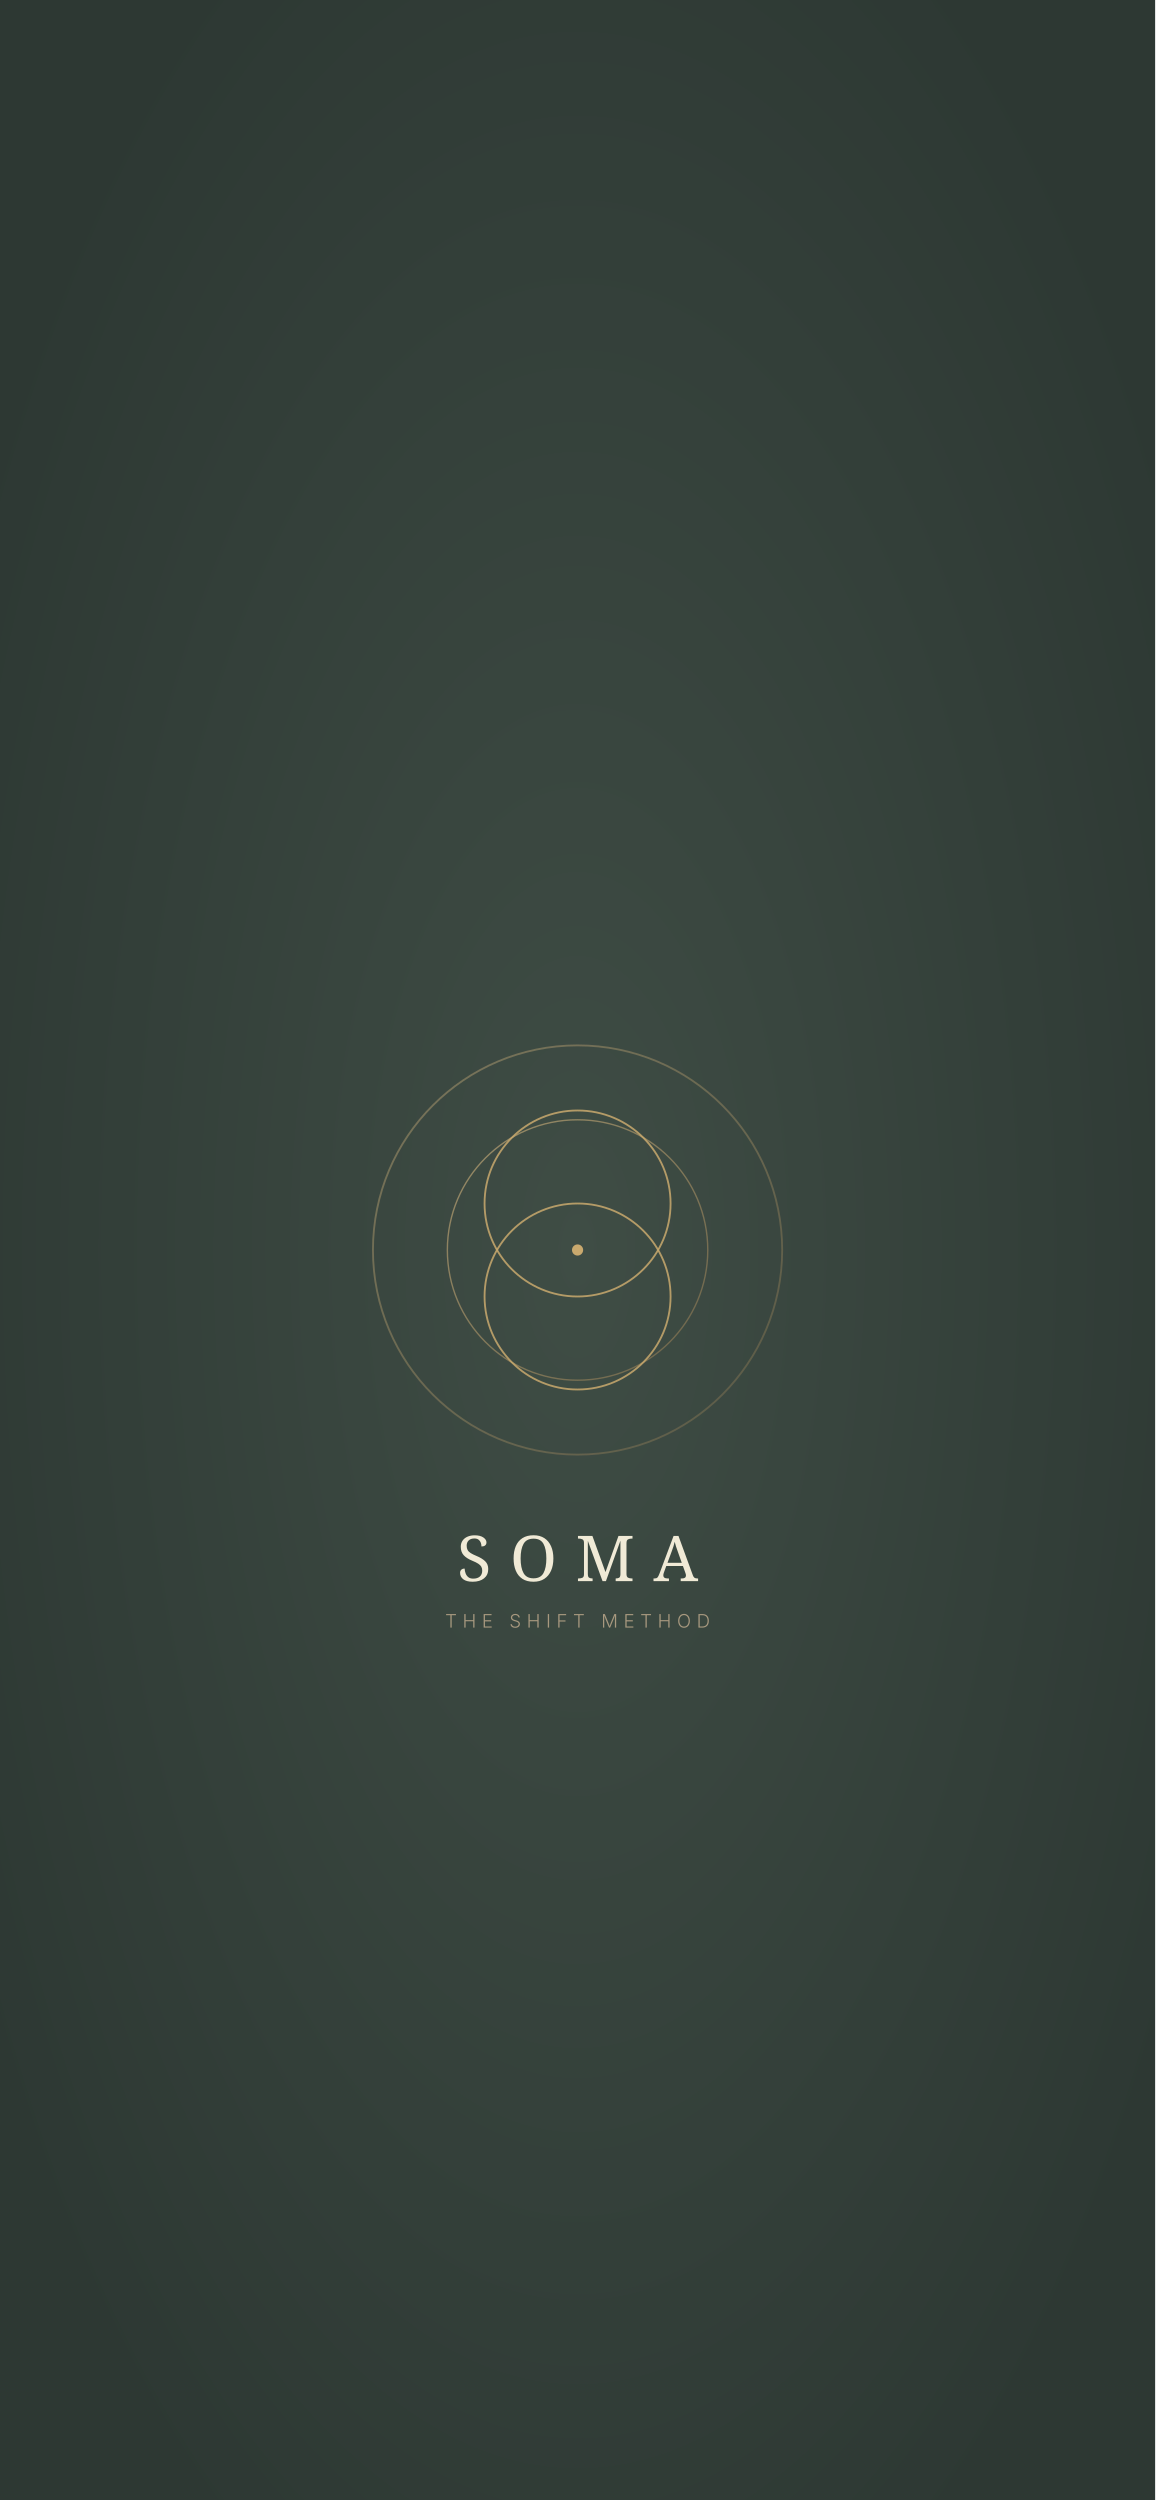
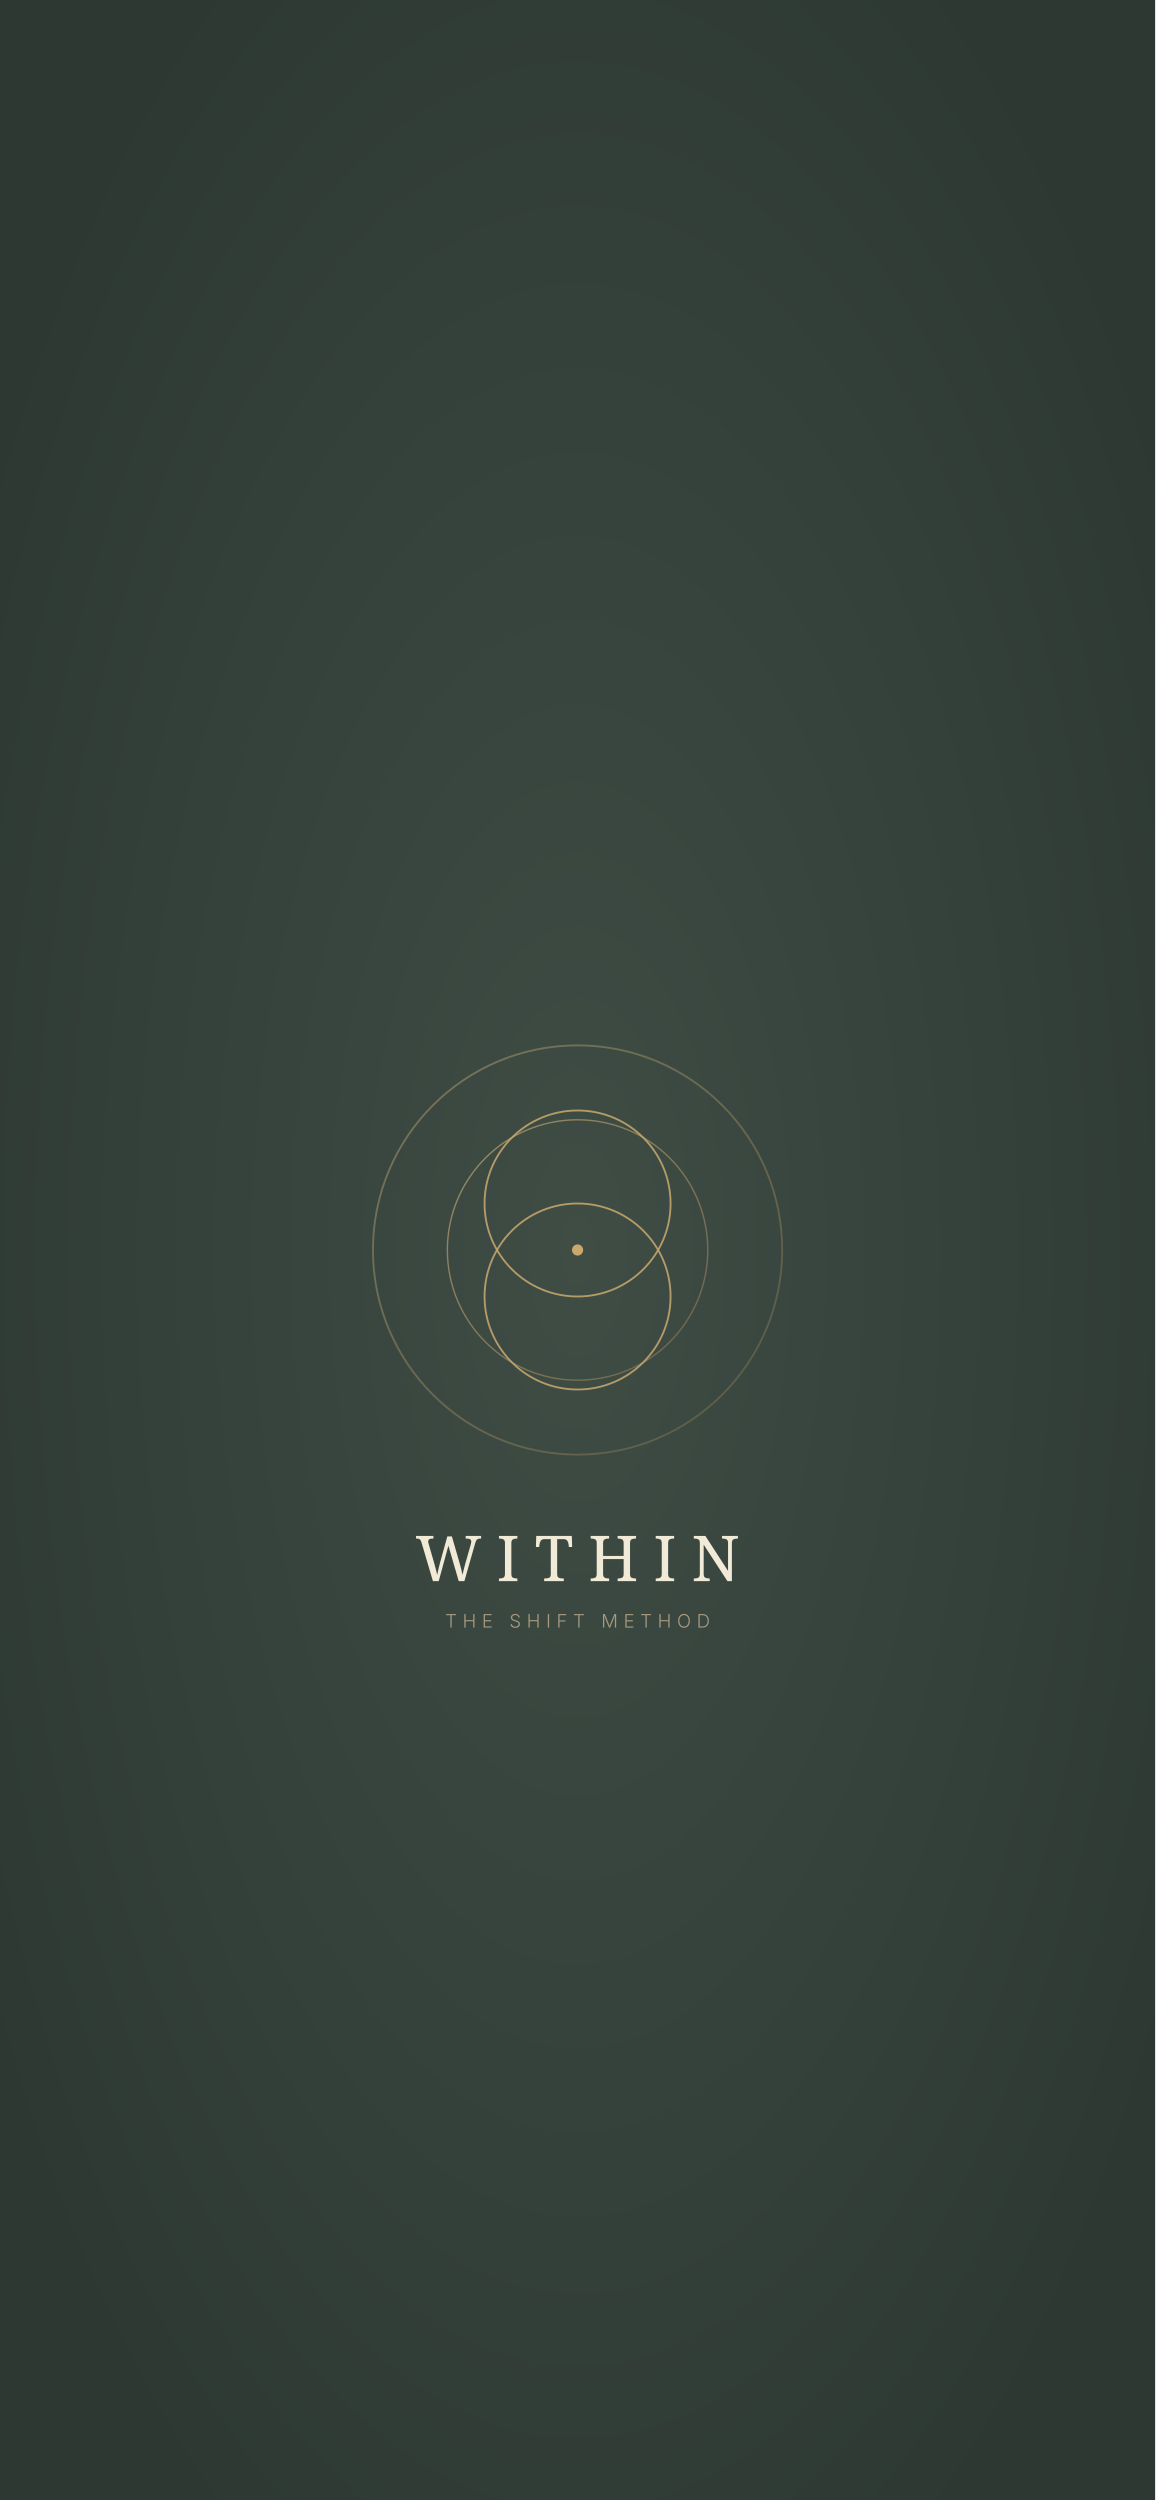
<svg xmlns="http://www.w3.org/2000/svg" viewBox="0 0 1242 2688">
  <defs>
    <radialGradient id="bg" cx="50%" cy="50%" r="60%">
      <stop offset="0%" stop-color="#3F4D45" />
      <stop offset="100%" stop-color="#2D3833" />
    </radialGradient>
    <linearGradient id="gold" x1="0" y1="0" x2="1" y2="1">
      <stop offset="0%" stop-color="#D9BA82" />
      <stop offset="100%" stop-color="#8A7550" />
    </linearGradient>
  </defs>
  <rect width="1242" height="2688" fill="url(#bg)" />
  <g transform="translate(621 1344)">
    <circle cx="0" cy="0" r="220" fill="none" stroke="url(#gold)" stroke-width="2" stroke-opacity="0.4" />
    <circle cx="0" cy="0" r="140" fill="none" stroke="url(#gold)" stroke-width="1.5" stroke-opacity="0.6" />
    <g stroke="#C9A96E" stroke-width="2" fill="none">
      <circle cx="0" cy="-50" r="100" stroke-opacity="0.85" />
      <circle cx="0" cy="50" r="100" stroke-opacity="0.85" />
    </g>
    <circle cx="0" cy="0" r="6" fill="#C9A96E" />
  </g>
-   <text x="621" y="1700" font-family="Cormorant Garamond, Georgia, serif" font-size="68" font-weight="500" text-anchor="middle" fill="#F0EAD6" letter-spacing="20">SOMA</text>
+   <text x="621" y="1700" font-family="Cormorant Garamond, Georgia, serif" font-size="68" font-weight="500" text-anchor="middle" fill="#F0EAD6" letter-spacing="16">WITHIN</text>
  <text x="621" y="1750" font-family="Inter, system-ui, sans-serif" font-size="20" font-weight="300" text-anchor="middle" fill="#A8997F" letter-spacing="6">THE SHIFT METHOD</text>
</svg>
